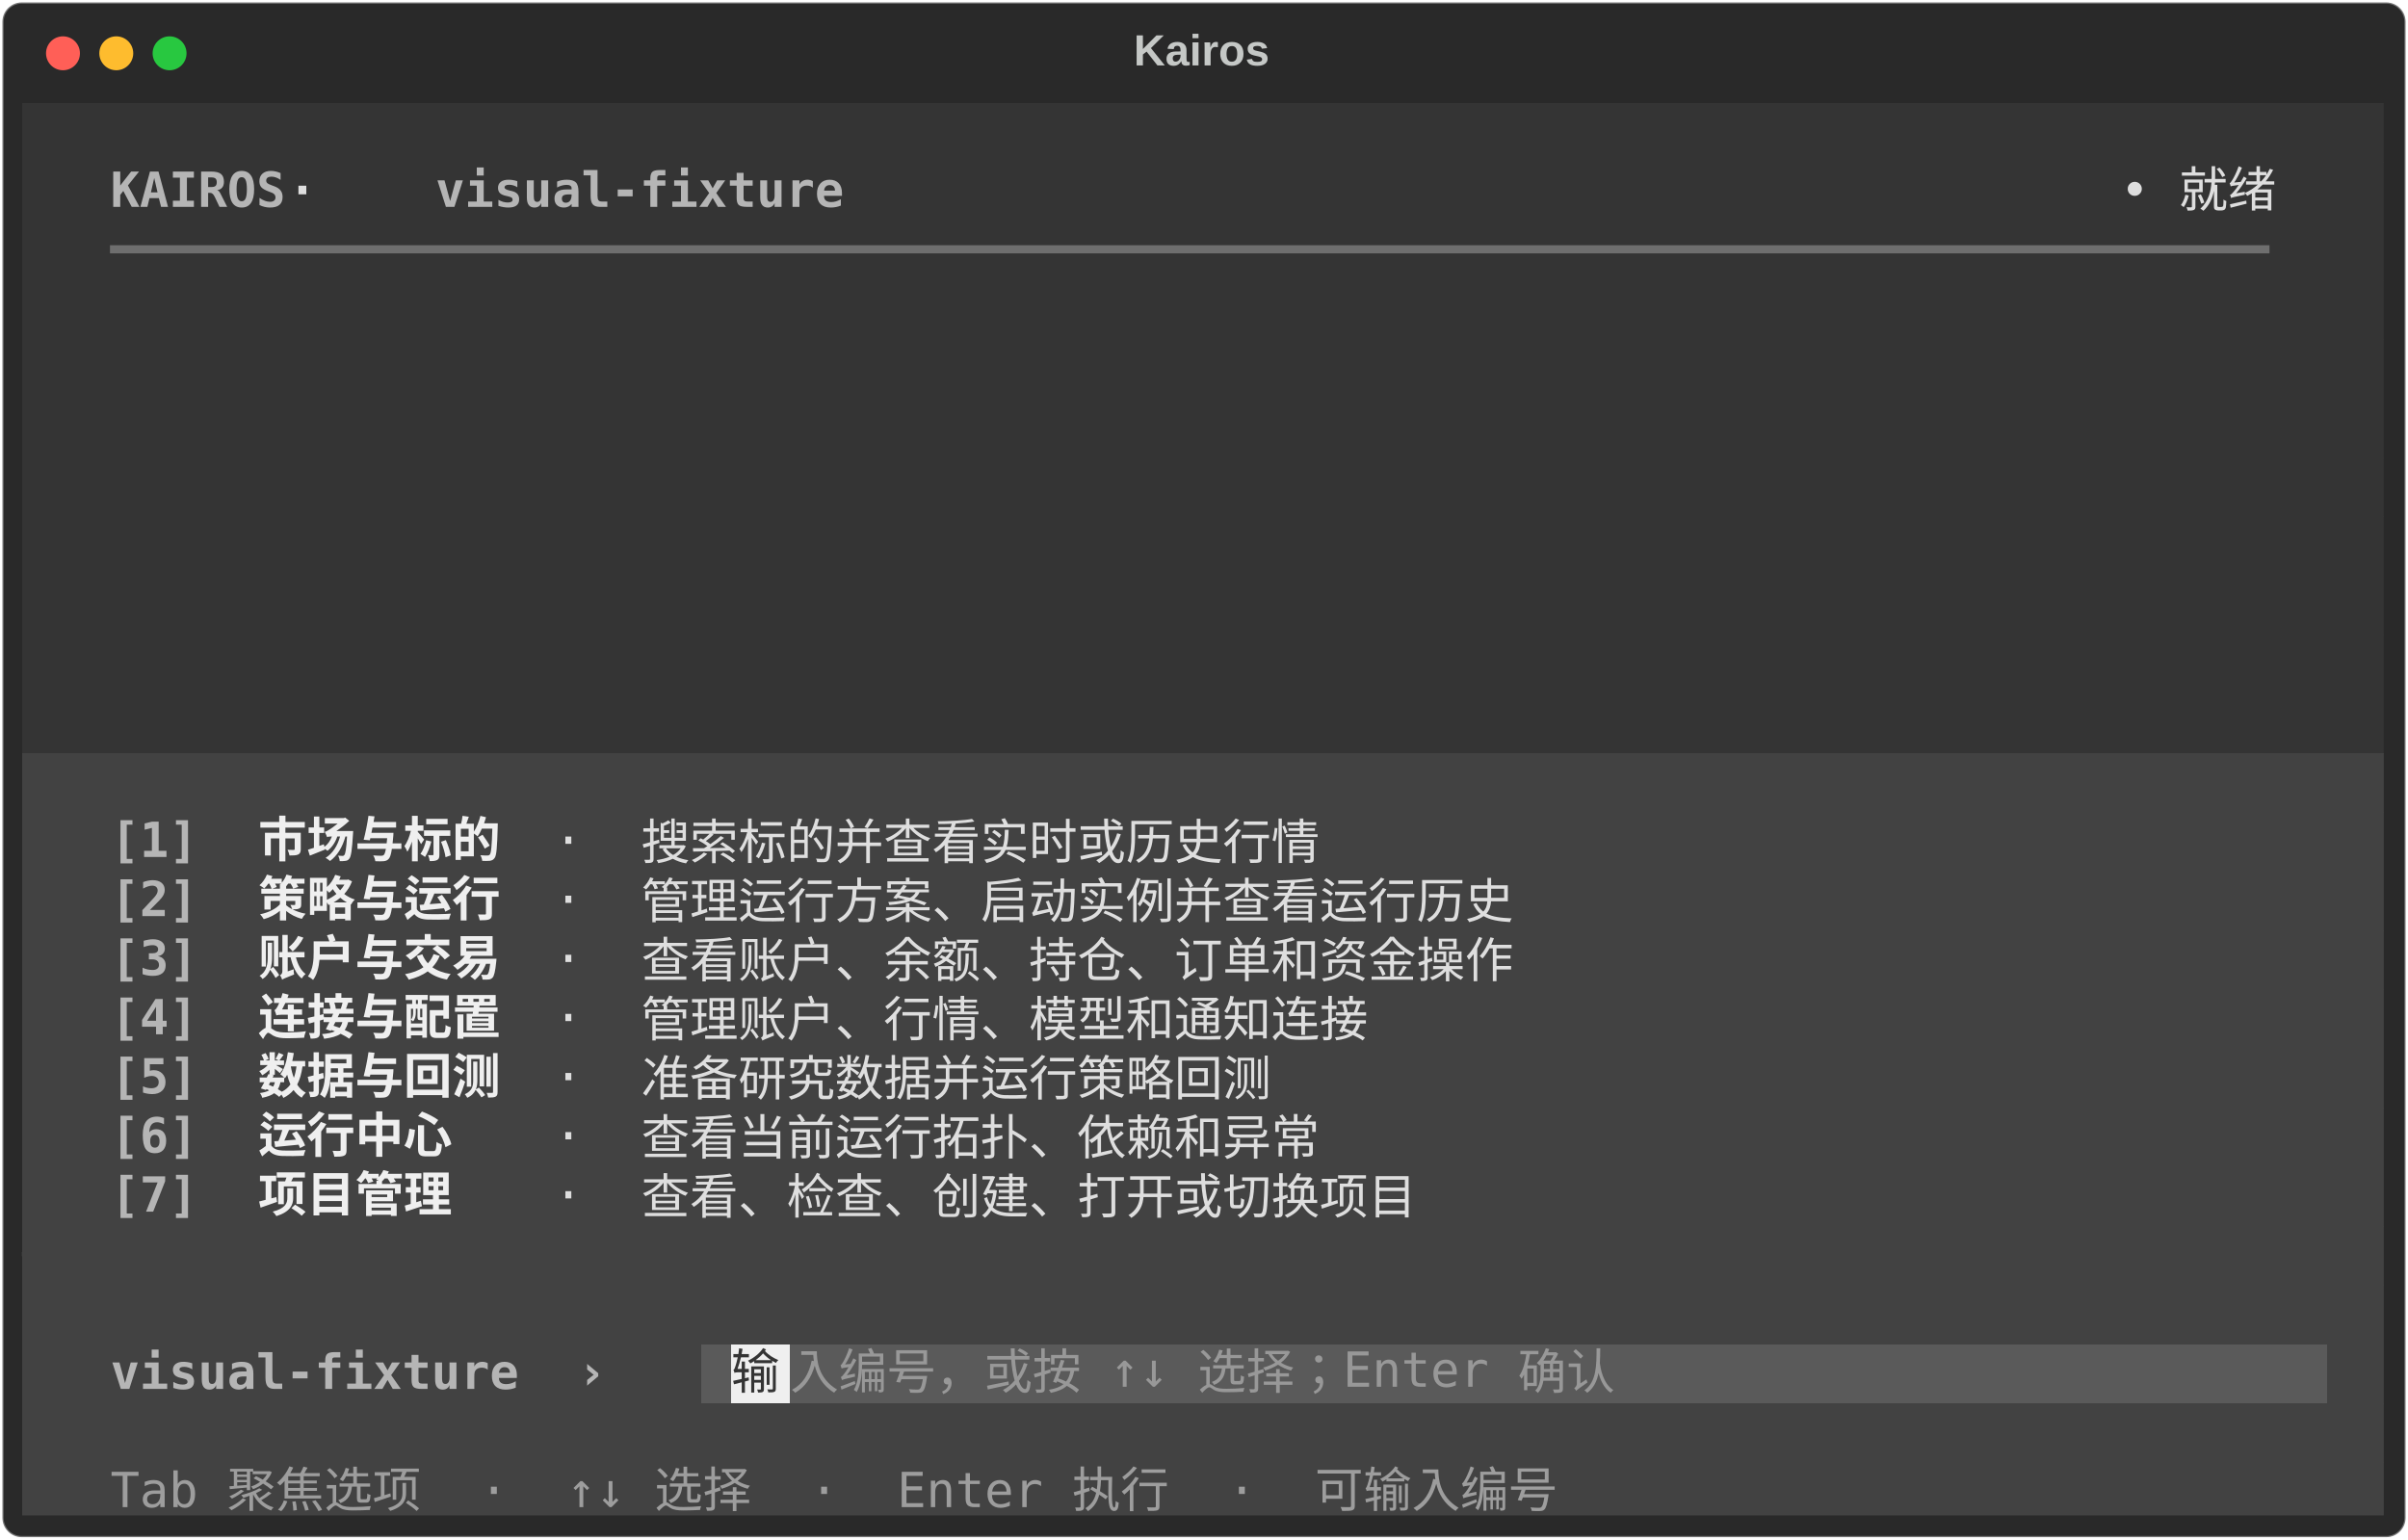
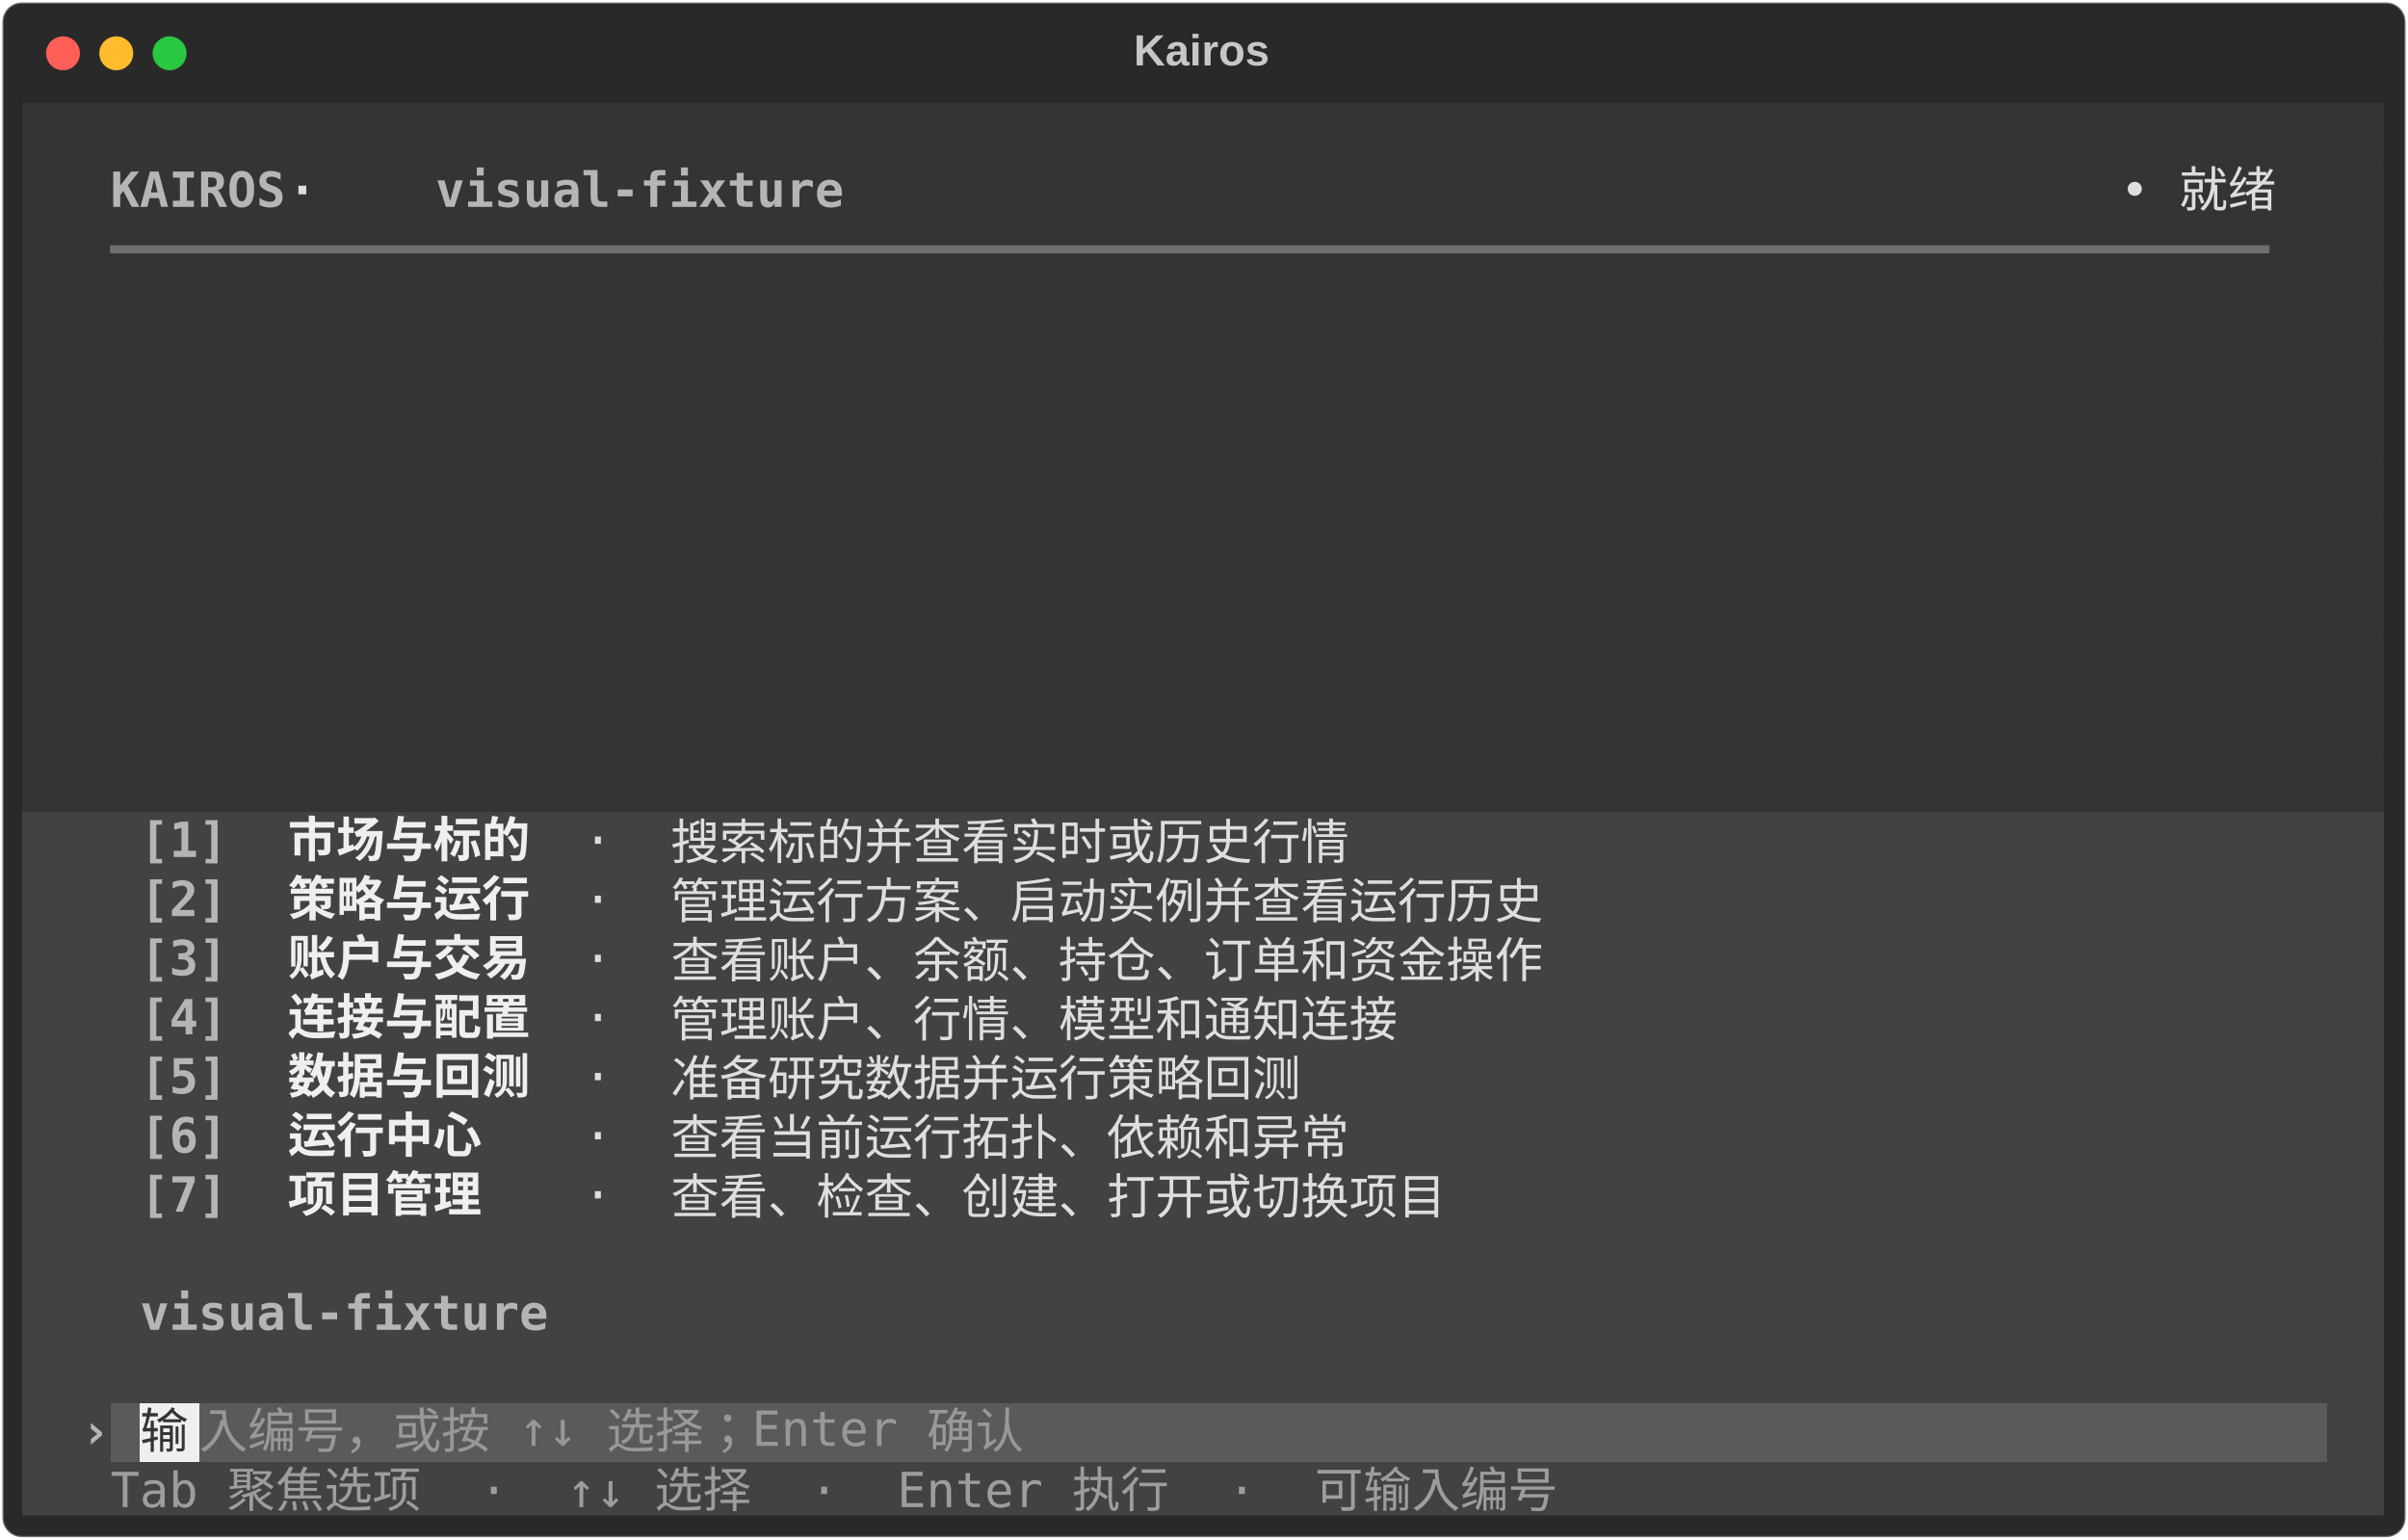
<svg xmlns="http://www.w3.org/2000/svg" class="rich-terminal" viewBox="0 0 994 635.6">
  <style>

    @font-face {
        font-family: "Fira Code";
        src: local("FiraCode-Regular"),
                url("https://cdnjs.cloudflare.com/ajax/libs/firacode/6.2.0/woff2/FiraCode-Regular.woff2") format("woff2"),
                url("https://cdnjs.cloudflare.com/ajax/libs/firacode/6.2.0/woff/FiraCode-Regular.woff") format("woff");
        font-style: normal;
        font-weight: 400;
    }
    @font-face {
        font-family: "Fira Code";
        src: local("FiraCode-Bold"),
                url("https://cdnjs.cloudflare.com/ajax/libs/firacode/6.2.0/woff2/FiraCode-Bold.woff2") format("woff2"),
                url("https://cdnjs.cloudflare.com/ajax/libs/firacode/6.2.0/woff/FiraCode-Bold.woff") format("woff");
        font-style: bold;
        font-weight: 700;
    }

    .terminal-matrix {
        font-family: Fira Code, monospace;
        font-size: 20px;
        line-height: 24.4px;
        font-variant-east-asian: full-width;
    }

    .terminal-title {
        font-size: 18px;
        font-weight: bold;
        font-family: arial;
    }

    .terminal-r1 { fill: #c5c8c6 }
.terminal-r2 { fill: #b5b5b5;font-weight: bold }
.terminal-r3 { fill: #dedede;font-weight: bold }
.terminal-r4 { fill: #dedede }
.terminal-r5 { fill: #6e6e6e }
.terminal-r6 { fill: #efefef }
.terminal-r7 { fill: #efefef;font-weight: bold }
.terminal-r8 { fill: #424242 }
.terminal-r9 { fill: #343434 }
.terminal-r10 { fill: #989898 }
.terminal-r11 { fill: #9d9d9d }
    </style>
  <defs>
    <clipPath id="terminal-clip-terminal">
      <rect x="0" y="0" width="975.0" height="584.6" />
    </clipPath>
    <clipPath id="terminal-line-0">
      <rect x="0" y="1.5" width="976" height="24.65" />
    </clipPath>
    <clipPath id="terminal-line-1">
      <rect x="0" y="25.9" width="976" height="24.65" />
    </clipPath>
    <clipPath id="terminal-line-2">
      <rect x="0" y="50.3" width="976" height="24.65" />
    </clipPath>
    <clipPath id="terminal-line-3">
      <rect x="0" y="74.7" width="976" height="24.65" />
    </clipPath>
    <clipPath id="terminal-line-4">
      <rect x="0" y="99.1" width="976" height="24.65" />
    </clipPath>
    <clipPath id="terminal-line-5">
      <rect x="0" y="123.5" width="976" height="24.65" />
    </clipPath>
    <clipPath id="terminal-line-6">
      <rect x="0" y="147.9" width="976" height="24.65" />
    </clipPath>
    <clipPath id="terminal-line-7">
      <rect x="0" y="172.3" width="976" height="24.65" />
    </clipPath>
    <clipPath id="terminal-line-8">
      <rect x="0" y="196.7" width="976" height="24.65" />
    </clipPath>
    <clipPath id="terminal-line-9">
      <rect x="0" y="221.1" width="976" height="24.65" />
    </clipPath>
    <clipPath id="terminal-line-10">
      <rect x="0" y="245.5" width="976" height="24.65" />
    </clipPath>
    <clipPath id="terminal-line-11">
      <rect x="0" y="269.9" width="976" height="24.65" />
    </clipPath>
    <clipPath id="terminal-line-12">
      <rect x="0" y="294.3" width="976" height="24.65" />
    </clipPath>
    <clipPath id="terminal-line-13">
      <rect x="0" y="318.7" width="976" height="24.65" />
    </clipPath>
    <clipPath id="terminal-line-14">
      <rect x="0" y="343.1" width="976" height="24.65" />
    </clipPath>
    <clipPath id="terminal-line-15">
      <rect x="0" y="367.5" width="976" height="24.65" />
    </clipPath>
    <clipPath id="terminal-line-16">
      <rect x="0" y="391.9" width="976" height="24.65" />
    </clipPath>
    <clipPath id="terminal-line-17">
      <rect x="0" y="416.3" width="976" height="24.65" />
    </clipPath>
    <clipPath id="terminal-line-18">
      <rect x="0" y="440.7" width="976" height="24.65" />
    </clipPath>
    <clipPath id="terminal-line-19">
      <rect x="0" y="465.1" width="976" height="24.65" />
    </clipPath>
    <clipPath id="terminal-line-20">
      <rect x="0" y="489.5" width="976" height="24.65" />
    </clipPath>
    <clipPath id="terminal-line-21">
      <rect x="0" y="513.9" width="976" height="24.65" />
    </clipPath>
    <clipPath id="terminal-line-22">
      <rect x="0" y="538.3" width="976" height="24.65" />
    </clipPath>
  </defs>
  <rect fill="#292929" stroke="rgba(255,255,255,0.35)" stroke-width="1" x="1" y="1" width="992" height="633.6" rx="8" />
  <text class="terminal-title" fill="#c5c8c6" text-anchor="middle" x="496" y="27">Kairos</text>
  <g transform="translate(26,22)">
    <circle cx="0" cy="0" r="7" fill="#ff5f57" />
    <circle cx="22" cy="0" r="7" fill="#febc2e" />
    <circle cx="44" cy="0" r="7" fill="#28c840" />
  </g>
  <g transform="translate(9, 41)" clip-path="url(#terminal-clip-terminal)">
    <rect fill="#343434" x="0" y="1.5" width="976" height="24.65" shape-rendering="crispEdges" />
    <rect fill="#343434" x="0" y="25.9" width="36.6" height="24.65" shape-rendering="crispEdges" />
    <rect fill="#343434" x="36.6" y="25.9" width="73.2" height="24.65" shape-rendering="crispEdges" />
    <rect fill="#343434" x="109.8" y="25.9" width="61" height="24.65" shape-rendering="crispEdges" />
    <rect fill="#343434" x="170.8" y="25.9" width="170.8" height="24.65" shape-rendering="crispEdges" />
    <rect fill="#343434" x="341.6" y="25.9" width="524.6" height="24.65" shape-rendering="crispEdges" />
    <rect fill="#343434" x="866.2" y="25.9" width="12.2" height="24.65" shape-rendering="crispEdges" />
    <rect fill="#343434" x="878.4" y="25.9" width="12.2" height="24.65" shape-rendering="crispEdges" />
    <rect fill="#343434" x="890.6" y="25.9" width="48.8" height="24.65" shape-rendering="crispEdges" />
    <rect fill="#343434" x="939.4" y="25.9" width="36.6" height="24.65" shape-rendering="crispEdges" />
    <rect fill="#343434" x="0" y="50.3" width="36.6" height="24.65" shape-rendering="crispEdges" />
    <rect fill="#343434" x="36.6" y="50.3" width="902.8" height="24.65" shape-rendering="crispEdges" />
    <rect fill="#343434" x="939.4" y="50.3" width="36.6" height="24.65" shape-rendering="crispEdges" />
    <rect fill="#343434" x="0" y="74.7" width="976" height="24.65" shape-rendering="crispEdges" />
    <rect fill="#343434" x="0" y="99.1" width="36.6" height="24.65" shape-rendering="crispEdges" />
    <rect fill="#343434" x="36.6" y="99.1" width="878.4" height="24.65" shape-rendering="crispEdges" />
    <rect fill="#343434" x="915" y="99.1" width="61" height="24.65" shape-rendering="crispEdges" />
    <rect fill="#343434" x="0" y="123.5" width="36.6" height="24.65" shape-rendering="crispEdges" />
    <rect fill="#343434" x="36.6" y="123.5" width="878.4" height="24.65" shape-rendering="crispEdges" />
    <rect fill="#343434" x="915" y="123.5" width="61" height="24.65" shape-rendering="crispEdges" />
    <rect fill="#343434" x="0" y="147.9" width="36.6" height="24.65" shape-rendering="crispEdges" />
    <rect fill="#343434" x="36.6" y="147.9" width="878.4" height="24.65" shape-rendering="crispEdges" />
    <rect fill="#343434" x="915" y="147.9" width="61" height="24.65" shape-rendering="crispEdges" />
    <rect fill="#343434" x="0" y="172.3" width="36.6" height="24.65" shape-rendering="crispEdges" />
    <rect fill="#343434" x="36.6" y="172.3" width="878.4" height="24.65" shape-rendering="crispEdges" />
    <rect fill="#343434" x="915" y="172.3" width="61" height="24.65" shape-rendering="crispEdges" />
    <rect fill="#343434" x="0" y="196.7" width="36.6" height="24.65" shape-rendering="crispEdges" />
    <rect fill="#343434" x="36.6" y="196.7" width="878.4" height="24.65" shape-rendering="crispEdges" />
    <rect fill="#343434" x="915" y="196.7" width="61" height="24.65" shape-rendering="crispEdges" />
    <rect fill="#343434" x="0" y="221.1" width="36.6" height="24.65" shape-rendering="crispEdges" />
    <rect fill="#343434" x="36.6" y="221.1" width="878.4" height="24.65" shape-rendering="crispEdges" />
    <rect fill="#343434" x="915" y="221.1" width="61" height="24.65" shape-rendering="crispEdges" />
    <rect fill="#343434" x="0" y="245.5" width="36.6" height="24.65" shape-rendering="crispEdges" />
    <rect fill="#343434" x="36.6" y="245.5" width="878.4" height="24.65" shape-rendering="crispEdges" />
    <rect fill="#343434" x="915" y="245.5" width="61" height="24.65" shape-rendering="crispEdges" />
-     <rect fill="#424242" x="0" y="269.9" width="976" height="24.65" shape-rendering="crispEdges" />
-     <rect fill="#424242" x="0" y="294.3" width="24.4" height="24.65" shape-rendering="crispEdges" />
-     <rect fill="#424242" x="24.4" y="294.3" width="12.2" height="24.65" shape-rendering="crispEdges" />
-     <rect fill="#424242" x="36.6" y="294.3" width="61" height="24.65" shape-rendering="crispEdges" />
-     <rect fill="#424242" x="97.6" y="294.3" width="122" height="24.65" shape-rendering="crispEdges" />
-     <rect fill="#424242" x="219.6" y="294.3" width="402.6" height="24.65" shape-rendering="crispEdges" />
-     <rect fill="#424242" x="622.2" y="294.3" width="329.4" height="24.65" shape-rendering="crispEdges" />
+     <rect fill="#343434" x="0" y="269.9" width="36.6" height="24.65" shape-rendering="crispEdges" />
+     <rect fill="#343434" x="36.6" y="269.9" width="878.4" height="24.65" shape-rendering="crispEdges" />
+     <rect fill="#343434" x="915" y="269.9" width="61" height="24.65" shape-rendering="crispEdges" />
+     <rect fill="#424242" x="0" y="294.3" width="36.6" height="24.65" shape-rendering="crispEdges" />
+     <rect fill="#424242" x="36.6" y="294.3" width="12.2" height="24.65" shape-rendering="crispEdges" />
+     <rect fill="#424242" x="48.8" y="294.3" width="61" height="24.65" shape-rendering="crispEdges" />
+     <rect fill="#424242" x="109.8" y="294.3" width="122" height="24.65" shape-rendering="crispEdges" />
+     <rect fill="#424242" x="231.8" y="294.3" width="402.6" height="24.65" shape-rendering="crispEdges" />
+     <rect fill="#424242" x="634.4" y="294.3" width="317.2" height="24.65" shape-rendering="crispEdges" />
    <rect fill="#424242" x="951.6" y="294.3" width="24.4" height="24.65" shape-rendering="crispEdges" />
-     <rect fill="#424242" x="0" y="318.7" width="24.4" height="24.65" shape-rendering="crispEdges" />
-     <rect fill="#424242" x="24.4" y="318.7" width="12.2" height="24.65" shape-rendering="crispEdges" />
-     <rect fill="#424242" x="36.6" y="318.7" width="61" height="24.65" shape-rendering="crispEdges" />
-     <rect fill="#424242" x="97.6" y="318.7" width="122" height="24.65" shape-rendering="crispEdges" />
-     <rect fill="#424242" x="219.6" y="318.7" width="500.2" height="24.65" shape-rendering="crispEdges" />
-     <rect fill="#424242" x="719.8" y="318.7" width="231.8" height="24.65" shape-rendering="crispEdges" />
+     <rect fill="#424242" x="0" y="318.7" width="36.6" height="24.65" shape-rendering="crispEdges" />
+     <rect fill="#424242" x="36.6" y="318.7" width="12.2" height="24.65" shape-rendering="crispEdges" />
+     <rect fill="#424242" x="48.8" y="318.7" width="61" height="24.65" shape-rendering="crispEdges" />
+     <rect fill="#424242" x="109.8" y="318.7" width="122" height="24.65" shape-rendering="crispEdges" />
+     <rect fill="#424242" x="231.8" y="318.7" width="500.2" height="24.65" shape-rendering="crispEdges" />
+     <rect fill="#424242" x="732" y="318.7" width="219.6" height="24.65" shape-rendering="crispEdges" />
    <rect fill="#424242" x="951.6" y="318.7" width="24.4" height="24.65" shape-rendering="crispEdges" />
-     <rect fill="#424242" x="0" y="343.1" width="24.4" height="24.65" shape-rendering="crispEdges" />
-     <rect fill="#424242" x="24.4" y="343.1" width="12.2" height="24.65" shape-rendering="crispEdges" />
-     <rect fill="#424242" x="36.6" y="343.1" width="61" height="24.65" shape-rendering="crispEdges" />
-     <rect fill="#424242" x="97.6" y="343.1" width="122" height="24.65" shape-rendering="crispEdges" />
-     <rect fill="#424242" x="219.6" y="343.1" width="500.2" height="24.65" shape-rendering="crispEdges" />
-     <rect fill="#424242" x="719.8" y="343.1" width="231.8" height="24.65" shape-rendering="crispEdges" />
+     <rect fill="#424242" x="0" y="343.1" width="36.6" height="24.65" shape-rendering="crispEdges" />
+     <rect fill="#424242" x="36.6" y="343.1" width="12.2" height="24.65" shape-rendering="crispEdges" />
+     <rect fill="#424242" x="48.8" y="343.1" width="61" height="24.65" shape-rendering="crispEdges" />
+     <rect fill="#424242" x="109.8" y="343.1" width="122" height="24.65" shape-rendering="crispEdges" />
+     <rect fill="#424242" x="231.8" y="343.1" width="500.2" height="24.65" shape-rendering="crispEdges" />
+     <rect fill="#424242" x="732" y="343.1" width="219.6" height="24.65" shape-rendering="crispEdges" />
    <rect fill="#424242" x="951.6" y="343.1" width="24.4" height="24.65" shape-rendering="crispEdges" />
-     <rect fill="#424242" x="0" y="367.5" width="24.4" height="24.65" shape-rendering="crispEdges" />
-     <rect fill="#424242" x="24.4" y="367.5" width="12.2" height="24.65" shape-rendering="crispEdges" />
-     <rect fill="#424242" x="36.6" y="367.5" width="61" height="24.65" shape-rendering="crispEdges" />
-     <rect fill="#424242" x="97.6" y="367.5" width="122" height="24.65" shape-rendering="crispEdges" />
-     <rect fill="#424242" x="219.6" y="367.5" width="427" height="24.65" shape-rendering="crispEdges" />
-     <rect fill="#424242" x="646.6" y="367.5" width="305" height="24.65" shape-rendering="crispEdges" />
+     <rect fill="#424242" x="0" y="367.5" width="36.6" height="24.65" shape-rendering="crispEdges" />
+     <rect fill="#424242" x="36.6" y="367.5" width="12.2" height="24.65" shape-rendering="crispEdges" />
+     <rect fill="#424242" x="48.8" y="367.5" width="61" height="24.65" shape-rendering="crispEdges" />
+     <rect fill="#424242" x="109.8" y="367.5" width="122" height="24.65" shape-rendering="crispEdges" />
+     <rect fill="#424242" x="231.8" y="367.5" width="427" height="24.65" shape-rendering="crispEdges" />
+     <rect fill="#424242" x="658.8" y="367.5" width="292.8" height="24.65" shape-rendering="crispEdges" />
    <rect fill="#424242" x="951.6" y="367.5" width="24.4" height="24.65" shape-rendering="crispEdges" />
-     <rect fill="#424242" x="0" y="391.9" width="24.4" height="24.65" shape-rendering="crispEdges" />
-     <rect fill="#424242" x="24.4" y="391.9" width="12.2" height="24.65" shape-rendering="crispEdges" />
-     <rect fill="#424242" x="36.6" y="391.9" width="61" height="24.65" shape-rendering="crispEdges" />
-     <rect fill="#424242" x="97.6" y="391.9" width="122" height="24.65" shape-rendering="crispEdges" />
-     <rect fill="#424242" x="219.6" y="391.9" width="378.2" height="24.65" shape-rendering="crispEdges" />
-     <rect fill="#424242" x="597.8" y="391.9" width="353.8" height="24.65" shape-rendering="crispEdges" />
+     <rect fill="#424242" x="0" y="391.9" width="36.6" height="24.65" shape-rendering="crispEdges" />
+     <rect fill="#424242" x="36.6" y="391.9" width="12.2" height="24.65" shape-rendering="crispEdges" />
+     <rect fill="#424242" x="48.8" y="391.9" width="61" height="24.65" shape-rendering="crispEdges" />
+     <rect fill="#424242" x="109.8" y="391.9" width="122" height="24.65" shape-rendering="crispEdges" />
+     <rect fill="#424242" x="231.8" y="391.9" width="378.2" height="24.65" shape-rendering="crispEdges" />
+     <rect fill="#424242" x="610" y="391.9" width="341.6" height="24.65" shape-rendering="crispEdges" />
    <rect fill="#424242" x="951.6" y="391.9" width="24.4" height="24.65" shape-rendering="crispEdges" />
-     <rect fill="#424242" x="0" y="416.3" width="24.4" height="24.65" shape-rendering="crispEdges" />
-     <rect fill="#424242" x="24.4" y="416.3" width="12.2" height="24.65" shape-rendering="crispEdges" />
-     <rect fill="#424242" x="36.6" y="416.3" width="61" height="24.65" shape-rendering="crispEdges" />
-     <rect fill="#424242" x="97.6" y="416.3" width="97.6" height="24.65" shape-rendering="crispEdges" />
-     <rect fill="#424242" x="195.2" y="416.3" width="24.4" height="24.65" shape-rendering="crispEdges" />
-     <rect fill="#424242" x="219.6" y="416.3" width="402.6" height="24.65" shape-rendering="crispEdges" />
-     <rect fill="#424242" x="622.2" y="416.3" width="329.4" height="24.65" shape-rendering="crispEdges" />
+     <rect fill="#424242" x="0" y="416.3" width="36.6" height="24.65" shape-rendering="crispEdges" />
+     <rect fill="#424242" x="36.6" y="416.3" width="12.2" height="24.65" shape-rendering="crispEdges" />
+     <rect fill="#424242" x="48.8" y="416.3" width="61" height="24.65" shape-rendering="crispEdges" />
+     <rect fill="#424242" x="109.8" y="416.3" width="97.6" height="24.65" shape-rendering="crispEdges" />
+     <rect fill="#424242" x="207.4" y="416.3" width="24.4" height="24.65" shape-rendering="crispEdges" />
+     <rect fill="#424242" x="231.8" y="416.3" width="402.6" height="24.65" shape-rendering="crispEdges" />
+     <rect fill="#424242" x="634.4" y="416.3" width="317.2" height="24.65" shape-rendering="crispEdges" />
    <rect fill="#424242" x="951.6" y="416.3" width="24.4" height="24.65" shape-rendering="crispEdges" />
-     <rect fill="#424242" x="0" y="440.7" width="24.4" height="24.65" shape-rendering="crispEdges" />
-     <rect fill="#424242" x="24.4" y="440.7" width="12.2" height="24.65" shape-rendering="crispEdges" />
-     <rect fill="#424242" x="36.6" y="440.7" width="61" height="24.65" shape-rendering="crispEdges" />
-     <rect fill="#424242" x="97.6" y="440.7" width="97.6" height="24.65" shape-rendering="crispEdges" />
-     <rect fill="#424242" x="195.2" y="440.7" width="24.4" height="24.65" shape-rendering="crispEdges" />
-     <rect fill="#424242" x="219.6" y="440.7" width="451.4" height="24.65" shape-rendering="crispEdges" />
-     <rect fill="#424242" x="671" y="440.7" width="280.6" height="24.65" shape-rendering="crispEdges" />
+     <rect fill="#424242" x="0" y="440.7" width="36.6" height="24.65" shape-rendering="crispEdges" />
+     <rect fill="#424242" x="36.6" y="440.7" width="12.2" height="24.65" shape-rendering="crispEdges" />
+     <rect fill="#424242" x="48.8" y="440.7" width="61" height="24.65" shape-rendering="crispEdges" />
+     <rect fill="#424242" x="109.8" y="440.7" width="97.6" height="24.65" shape-rendering="crispEdges" />
+     <rect fill="#424242" x="207.4" y="440.7" width="24.4" height="24.65" shape-rendering="crispEdges" />
+     <rect fill="#424242" x="231.8" y="440.7" width="451.4" height="24.65" shape-rendering="crispEdges" />
+     <rect fill="#424242" x="683.2" y="440.7" width="268.4" height="24.65" shape-rendering="crispEdges" />
    <rect fill="#424242" x="951.6" y="440.7" width="24.4" height="24.65" shape-rendering="crispEdges" />
    <rect fill="#424242" x="0" y="465.1" width="976" height="24.65" shape-rendering="crispEdges" />
-     <rect fill="#424242" x="0" y="489.5" width="36.6" height="24.65" shape-rendering="crispEdges" />
-     <rect fill="#424242" x="36.6" y="489.5" width="207.4" height="24.65" shape-rendering="crispEdges" />
-     <rect fill="#424242" x="244" y="489.5" width="732" height="24.65" shape-rendering="crispEdges" />
-     <rect fill="#424242" x="0" y="513.9" width="36.6" height="24.65" shape-rendering="crispEdges" />
-     <rect fill="#424242" x="36.6" y="513.9" width="207.4" height="24.65" shape-rendering="crispEdges" />
-     <rect fill="#424242" x="244" y="513.9" width="36.6" height="24.65" shape-rendering="crispEdges" />
-     <rect fill="#5a5a5a" x="280.6" y="513.9" width="12.2" height="24.65" shape-rendering="crispEdges" />
-     <rect fill="#efefef" x="292.8" y="513.9" width="24.4" height="24.65" shape-rendering="crispEdges" />
-     <rect fill="#5a5a5a" x="317.2" y="513.9" width="390.4" height="24.65" shape-rendering="crispEdges" />
-     <rect fill="#5a5a5a" x="707.6" y="513.9" width="231.8" height="24.65" shape-rendering="crispEdges" />
-     <rect fill="#5a5a5a" x="939.4" y="513.9" width="12.2" height="24.65" shape-rendering="crispEdges" />
-     <rect fill="#424242" x="951.6" y="513.9" width="24.4" height="24.65" shape-rendering="crispEdges" />
-     <rect fill="#424242" x="0" y="538.3" width="36.6" height="24.65" shape-rendering="crispEdges" />
-     <rect fill="#424242" x="36.6" y="538.3" width="207.4" height="24.65" shape-rendering="crispEdges" />
-     <rect fill="#424242" x="244" y="538.3" width="732" height="24.65" shape-rendering="crispEdges" />
+     <rect fill="#424242" x="0" y="489.5" width="24.4" height="24.65" shape-rendering="crispEdges" />
+     <rect fill="#424242" x="24.4" y="489.5" width="0" height="24.65" shape-rendering="crispEdges" />
+     <rect fill="#424242" x="24.4" y="489.5" width="24.4" height="24.65" shape-rendering="crispEdges" />
+     <rect fill="#424242" x="48.8" y="489.5" width="170.8" height="24.65" shape-rendering="crispEdges" />
+     <rect fill="#424242" x="219.6" y="489.5" width="756.4" height="24.65" shape-rendering="crispEdges" />
+     <rect fill="#424242" x="0" y="513.9" width="976" height="24.65" shape-rendering="crispEdges" />
+     <rect fill="#424242" x="0" y="538.3" width="24.4" height="24.65" shape-rendering="crispEdges" />
+     <rect fill="#424242" x="24.4" y="538.3" width="12.2" height="24.65" shape-rendering="crispEdges" />
+     <rect fill="#5a5a5a" x="36.6" y="538.3" width="12.2" height="24.65" shape-rendering="crispEdges" />
+     <rect fill="#efefef" x="48.8" y="538.3" width="24.4" height="24.65" shape-rendering="crispEdges" />
+     <rect fill="#5a5a5a" x="73.2" y="538.3" width="390.4" height="24.65" shape-rendering="crispEdges" />
+     <rect fill="#5a5a5a" x="463.6" y="538.3" width="475.8" height="24.65" shape-rendering="crispEdges" />
+     <rect fill="#5a5a5a" x="939.4" y="538.3" width="12.2" height="24.65" shape-rendering="crispEdges" />
+     <rect fill="#424242" x="951.6" y="538.3" width="24.4" height="24.65" shape-rendering="crispEdges" />
    <rect fill="#424242" x="0" y="562.7" width="36.6" height="24.65" shape-rendering="crispEdges" />
    <rect fill="#424242" x="36.6" y="562.7" width="658.8" height="24.65" shape-rendering="crispEdges" />
    <rect fill="#424242" x="695.4" y="562.7" width="280.6" height="24.65" shape-rendering="crispEdges" />
    <g class="terminal-matrix">
      <text class="terminal-r1" x="976" y="20" textLength="12.2" clip-path="url(#terminal-line-0)">
</text>
      <text class="terminal-r2" x="36.6" y="44.4" textLength="73.2" clip-path="url(#terminal-line-1)">KAIROS</text>
      <text class="terminal-r3" x="109.8" y="44.4" textLength="61" clip-path="url(#terminal-line-1)">  ·  </text>
      <text class="terminal-r2" x="170.8" y="44.4" textLength="170.8" clip-path="url(#terminal-line-1)">visual-fixture</text>
      <text class="terminal-r4" x="866.2" y="44.4" textLength="12.2" clip-path="url(#terminal-line-1)">•</text>
      <text class="terminal-r4" x="890.6" y="44.4" textLength="24.4" clip-path="url(#terminal-line-1)">就绪</text>
      <text class="terminal-r1" x="976" y="44.4" textLength="12.2" clip-path="url(#terminal-line-1)">
</text>
      <text class="terminal-r5" x="36.6" y="68.8" textLength="902.8" clip-path="url(#terminal-line-2)">━━━━━━━━━━━━━━━━━━━━━━━━━━━━━━━━━━━━━━━━━━━━━━━━━━━━━━━━━━━━━━━━━━━━━━━━━━</text>
      <text class="terminal-r1" x="976" y="68.8" textLength="12.2" clip-path="url(#terminal-line-2)">
</text>
      <text class="terminal-r1" x="976" y="93.2" textLength="12.2" clip-path="url(#terminal-line-3)">
</text>
      <text class="terminal-r1" x="976" y="117.6" textLength="12.2" clip-path="url(#terminal-line-4)">
</text>
      <text class="terminal-r1" x="976" y="142" textLength="12.2" clip-path="url(#terminal-line-5)">
</text>
      <text class="terminal-r1" x="976" y="166.4" textLength="12.2" clip-path="url(#terminal-line-6)">
</text>
      <text class="terminal-r1" x="976" y="190.8" textLength="12.2" clip-path="url(#terminal-line-7)">
</text>
      <text class="terminal-r1" x="976" y="215.2" textLength="12.2" clip-path="url(#terminal-line-8)">
</text>
      <text class="terminal-r1" x="976" y="239.6" textLength="12.2" clip-path="url(#terminal-line-9)">
</text>
      <text class="terminal-r1" x="976" y="264" textLength="12.2" clip-path="url(#terminal-line-10)">
</text>
      <text class="terminal-r1" x="976" y="288.4" textLength="12.2" clip-path="url(#terminal-line-11)">
</text>
-       <text class="terminal-r2" x="36.6" y="312.8" textLength="61" clip-path="url(#terminal-line-12)">[1]  </text>
-       <text class="terminal-r7" x="97.6" y="312.8" textLength="61" clip-path="url(#terminal-line-12)">市场与标的</text>
-       <text class="terminal-r4" x="219.6" y="312.8" textLength="231.8" clip-path="url(#terminal-line-12)">  ·  搜索标的并查看实时或历史行情</text>
+       <text class="terminal-r2" x="48.8" y="312.8" textLength="61" clip-path="url(#terminal-line-12)">[1]  </text>
+       <text class="terminal-r7" x="109.8" y="312.8" textLength="61" clip-path="url(#terminal-line-12)">市场与标的</text>
+       <text class="terminal-r4" x="231.8" y="312.8" textLength="231.8" clip-path="url(#terminal-line-12)">  ·  搜索标的并查看实时或历史行情</text>
      <text class="terminal-r1" x="976" y="312.8" textLength="12.2" clip-path="url(#terminal-line-12)">
</text>
-       <text class="terminal-r2" x="36.6" y="337.2" textLength="61" clip-path="url(#terminal-line-13)">[2]  </text>
-       <text class="terminal-r7" x="97.6" y="337.2" textLength="61" clip-path="url(#terminal-line-13)">策略与运行</text>
-       <text class="terminal-r4" x="219.6" y="337.2" textLength="280.6" clip-path="url(#terminal-line-13)">  ·  管理运行方案、启动实例并查看运行历史</text>
+       <text class="terminal-r2" x="48.8" y="337.2" textLength="61" clip-path="url(#terminal-line-13)">[2]  </text>
+       <text class="terminal-r7" x="109.8" y="337.2" textLength="61" clip-path="url(#terminal-line-13)">策略与运行</text>
+       <text class="terminal-r4" x="231.8" y="337.2" textLength="280.6" clip-path="url(#terminal-line-13)">  ·  管理运行方案、启动实例并查看运行历史</text>
      <text class="terminal-r1" x="976" y="337.2" textLength="12.2" clip-path="url(#terminal-line-13)">
</text>
-       <text class="terminal-r2" x="36.6" y="361.6" textLength="61" clip-path="url(#terminal-line-14)">[3]  </text>
-       <text class="terminal-r7" x="97.6" y="361.6" textLength="61" clip-path="url(#terminal-line-14)">账户与交易</text>
-       <text class="terminal-r4" x="219.6" y="361.6" textLength="280.6" clip-path="url(#terminal-line-14)">  ·  查看账户、余额、持仓、订单和资金操作</text>
+       <text class="terminal-r2" x="48.8" y="361.6" textLength="61" clip-path="url(#terminal-line-14)">[3]  </text>
+       <text class="terminal-r7" x="109.8" y="361.6" textLength="61" clip-path="url(#terminal-line-14)">账户与交易</text>
+       <text class="terminal-r4" x="231.8" y="361.6" textLength="280.6" clip-path="url(#terminal-line-14)">  ·  查看账户、余额、持仓、订单和资金操作</text>
      <text class="terminal-r1" x="976" y="361.6" textLength="12.2" clip-path="url(#terminal-line-14)">
</text>
-       <text class="terminal-r2" x="36.6" y="386" textLength="61" clip-path="url(#terminal-line-15)">[4]  </text>
-       <text class="terminal-r7" x="97.6" y="386" textLength="61" clip-path="url(#terminal-line-15)">连接与配置</text>
-       <text class="terminal-r4" x="219.6" y="386" textLength="244" clip-path="url(#terminal-line-15)">  ·  管理账户、行情、模型和通知连接</text>
+       <text class="terminal-r2" x="48.8" y="386" textLength="61" clip-path="url(#terminal-line-15)">[4]  </text>
+       <text class="terminal-r7" x="109.8" y="386" textLength="61" clip-path="url(#terminal-line-15)">连接与配置</text>
+       <text class="terminal-r4" x="231.8" y="386" textLength="244" clip-path="url(#terminal-line-15)">  ·  管理账户、行情、模型和通知连接</text>
      <text class="terminal-r1" x="976" y="386" textLength="12.2" clip-path="url(#terminal-line-15)">
</text>
-       <text class="terminal-r2" x="36.6" y="410.4" textLength="61" clip-path="url(#terminal-line-16)">[5]  </text>
-       <text class="terminal-r7" x="97.6" y="410.4" textLength="61" clip-path="url(#terminal-line-16)">数据与回测</text>
-       <text class="terminal-r4" x="219.6" y="410.4" textLength="219.6" clip-path="url(#terminal-line-16)">  ·  准备研究数据并运行策略回测</text>
+       <text class="terminal-r2" x="48.8" y="410.4" textLength="61" clip-path="url(#terminal-line-16)">[5]  </text>
+       <text class="terminal-r7" x="109.8" y="410.4" textLength="61" clip-path="url(#terminal-line-16)">数据与回测</text>
+       <text class="terminal-r4" x="231.8" y="410.4" textLength="219.6" clip-path="url(#terminal-line-16)">  ·  准备研究数据并运行策略回测</text>
      <text class="terminal-r1" x="976" y="410.4" textLength="12.2" clip-path="url(#terminal-line-16)">
</text>
-       <text class="terminal-r2" x="36.6" y="434.8" textLength="61" clip-path="url(#terminal-line-17)">[6]  </text>
-       <text class="terminal-r7" x="97.6" y="434.8" textLength="48.8" clip-path="url(#terminal-line-17)">运行中心</text>
-       <text class="terminal-r4" x="219.6" y="434.8" textLength="231.8" clip-path="url(#terminal-line-17)">  ·  查看当前运行拓扑、依赖和异常</text>
+       <text class="terminal-r2" x="48.8" y="434.8" textLength="61" clip-path="url(#terminal-line-17)">[6]  </text>
+       <text class="terminal-r7" x="109.8" y="434.8" textLength="48.8" clip-path="url(#terminal-line-17)">运行中心</text>
+       <text class="terminal-r4" x="231.8" y="434.8" textLength="231.8" clip-path="url(#terminal-line-17)">  ·  查看当前运行拓扑、依赖和异常</text>
      <text class="terminal-r1" x="976" y="434.8" textLength="12.2" clip-path="url(#terminal-line-17)">
</text>
-       <text class="terminal-r2" x="36.6" y="459.2" textLength="61" clip-path="url(#terminal-line-18)">[7]  </text>
-       <text class="terminal-r7" x="97.6" y="459.2" textLength="48.8" clip-path="url(#terminal-line-18)">项目管理</text>
-       <text class="terminal-r4" x="219.6" y="459.2" textLength="256.2" clip-path="url(#terminal-line-18)">  ·  查看、检查、创建、打开或切换项目</text>
+       <text class="terminal-r2" x="48.8" y="459.2" textLength="61" clip-path="url(#terminal-line-18)">[7]  </text>
+       <text class="terminal-r7" x="109.8" y="459.2" textLength="48.8" clip-path="url(#terminal-line-18)">项目管理</text>
+       <text class="terminal-r4" x="231.8" y="459.2" textLength="256.2" clip-path="url(#terminal-line-18)">  ·  查看、检查、创建、打开或切换项目</text>
      <text class="terminal-r1" x="976" y="459.2" textLength="12.2" clip-path="url(#terminal-line-18)">
</text>
      <text class="terminal-r8" x="0" y="483.6" textLength="976" clip-path="url(#terminal-line-19)">────────────────────────────────────────────────────────────────────────────────</text>
      <text class="terminal-r1" x="976" y="483.6" textLength="12.2" clip-path="url(#terminal-line-19)">
</text>
+       <text class="terminal-r2" x="48.8" y="508" textLength="170.8" clip-path="url(#terminal-line-20)">visual-fixture</text>
      <text class="terminal-r1" x="976" y="508" textLength="12.2" clip-path="url(#terminal-line-20)">
</text>
-       <text class="terminal-r2" x="36.6" y="532.4" textLength="207.4" clip-path="url(#terminal-line-21)">visual-fixture  ›</text>
-       <text class="terminal-r9" x="292.8" y="532.4" textLength="12.2" clip-path="url(#terminal-line-21)">输</text>
-       <text class="terminal-r10" x="317.2" y="532.4" textLength="256.2" clip-path="url(#terminal-line-21)">入编号，或按 ↑↓ 选择；Enter 确认</text>
      <text class="terminal-r1" x="976" y="532.4" textLength="12.2" clip-path="url(#terminal-line-21)">
</text>
+       <text class="terminal-r2" x="24.4" y="556.8" textLength="12.2" clip-path="url(#terminal-line-22)">›</text>
+       <text class="terminal-r9" x="48.8" y="556.8" textLength="12.2" clip-path="url(#terminal-line-22)">输</text>
+       <text class="terminal-r10" x="73.2" y="556.8" textLength="256.2" clip-path="url(#terminal-line-22)">入编号，或按 ↑↓ 选择；Enter 确认</text>
      <text class="terminal-r1" x="976" y="556.8" textLength="12.2" clip-path="url(#terminal-line-22)">
</text>
      <text class="terminal-r11" x="36.6" y="581.2" textLength="500.2" clip-path="url(#terminal-line-23)">Tab 聚焦选项  ·  ↑↓ 选择  ·  Enter 执行  ·  可输入编号</text>
    </g>
  </g>
</svg>
